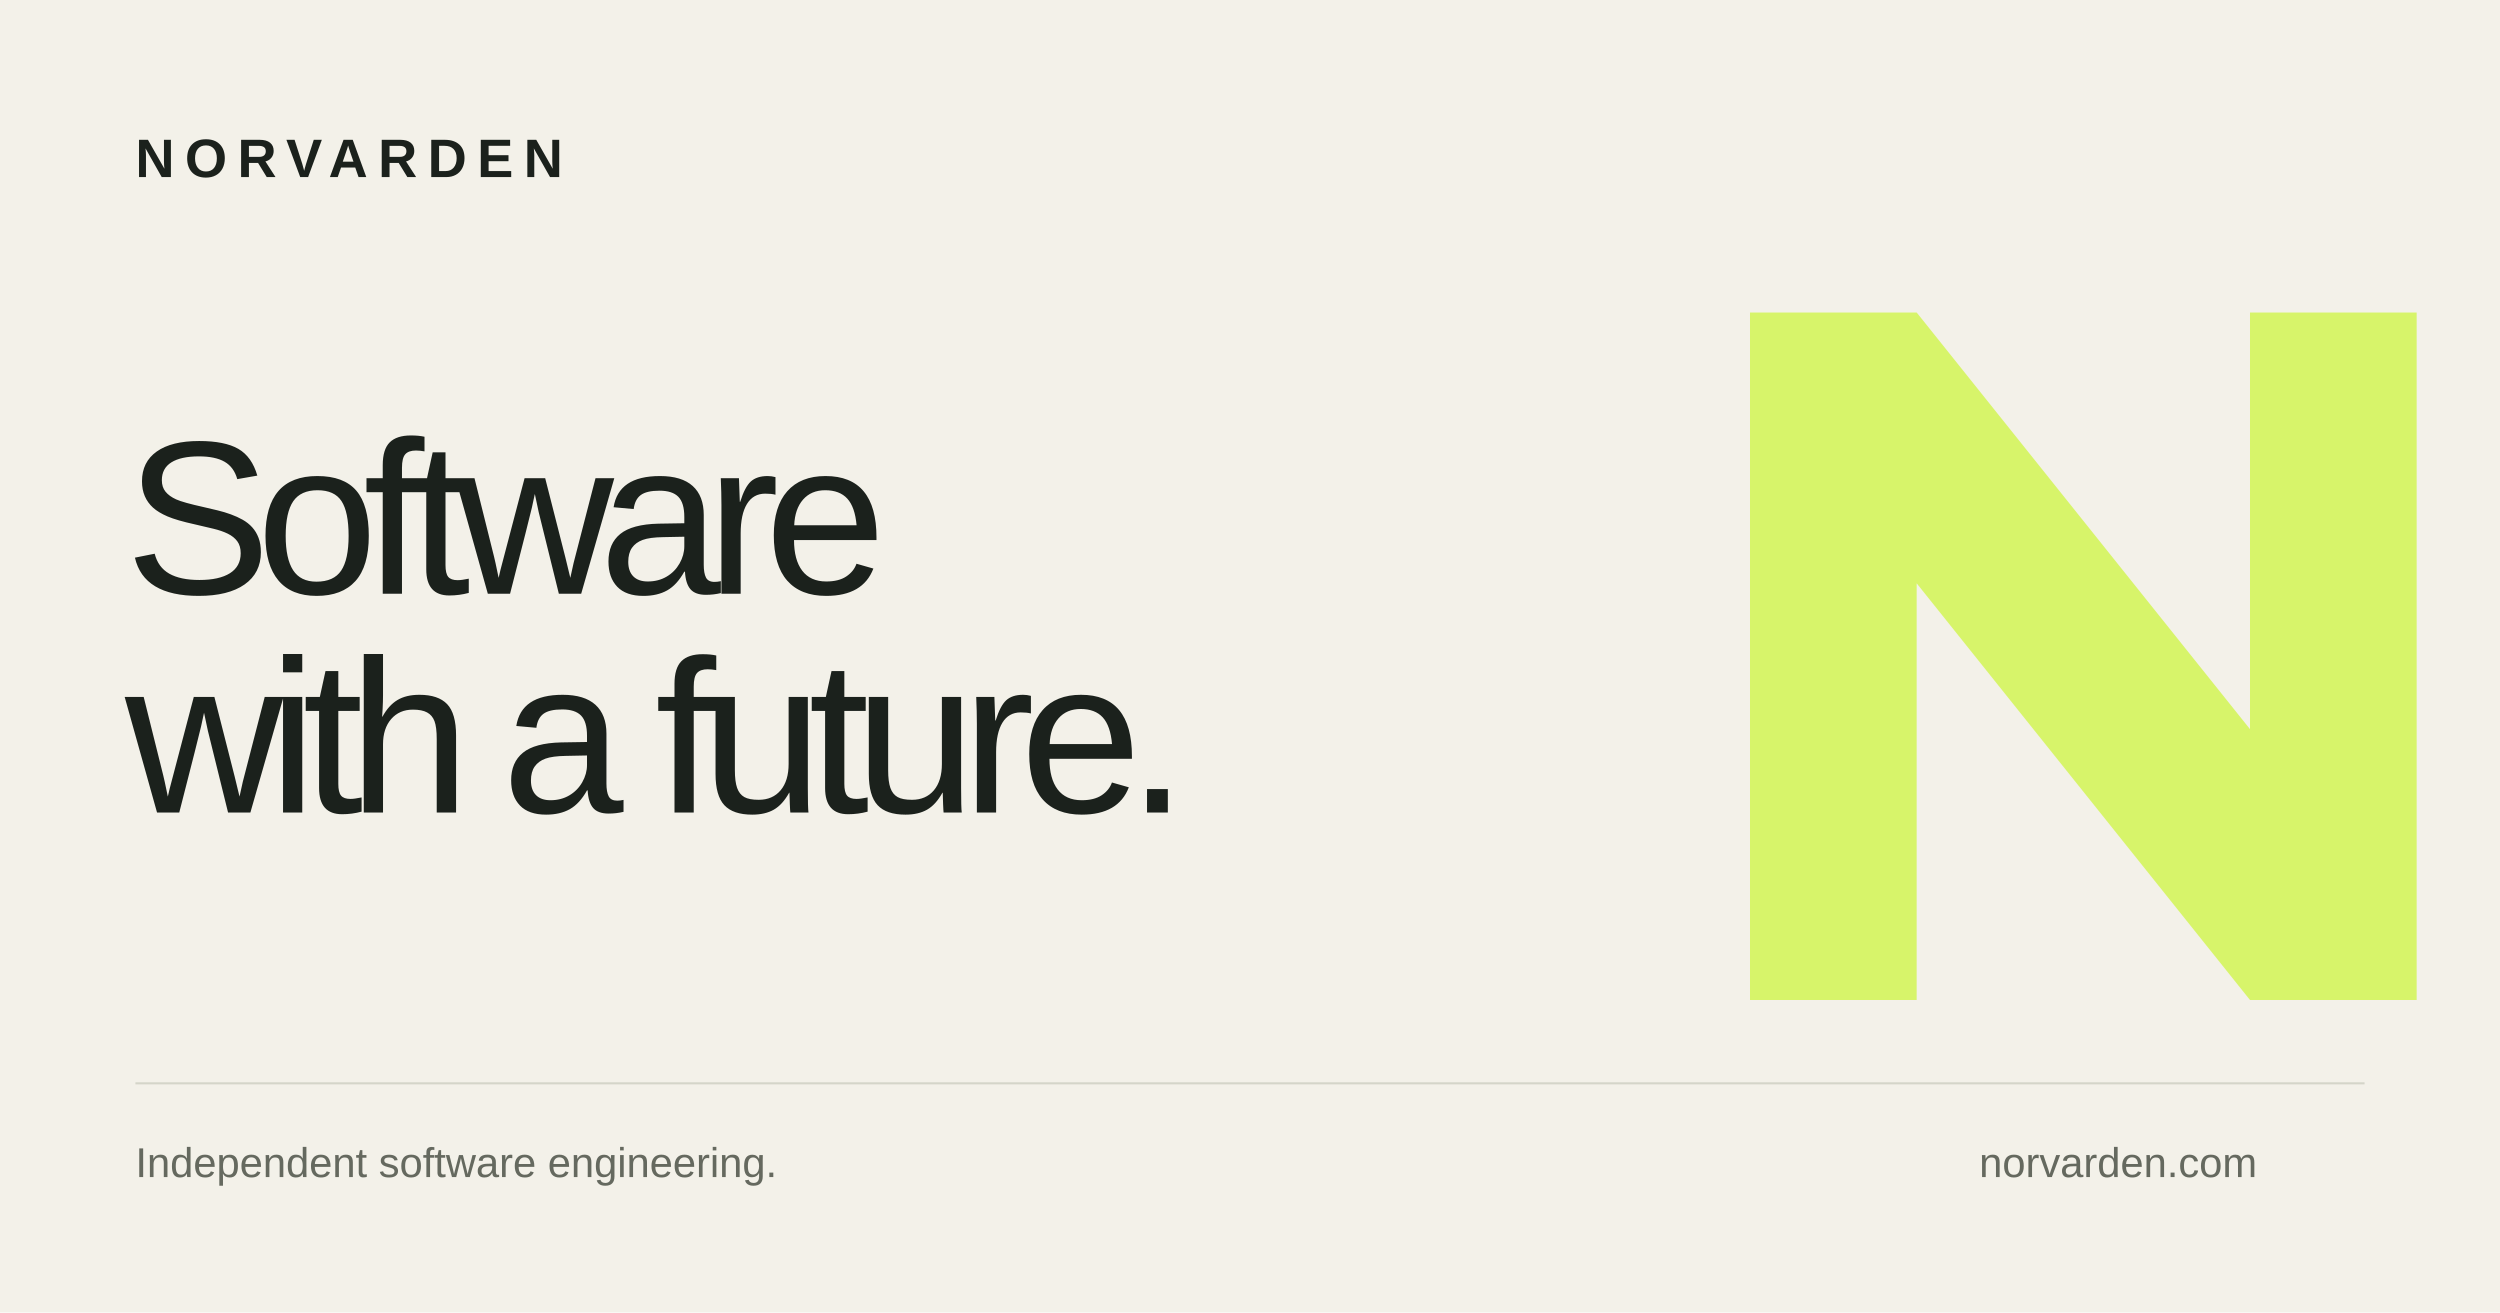
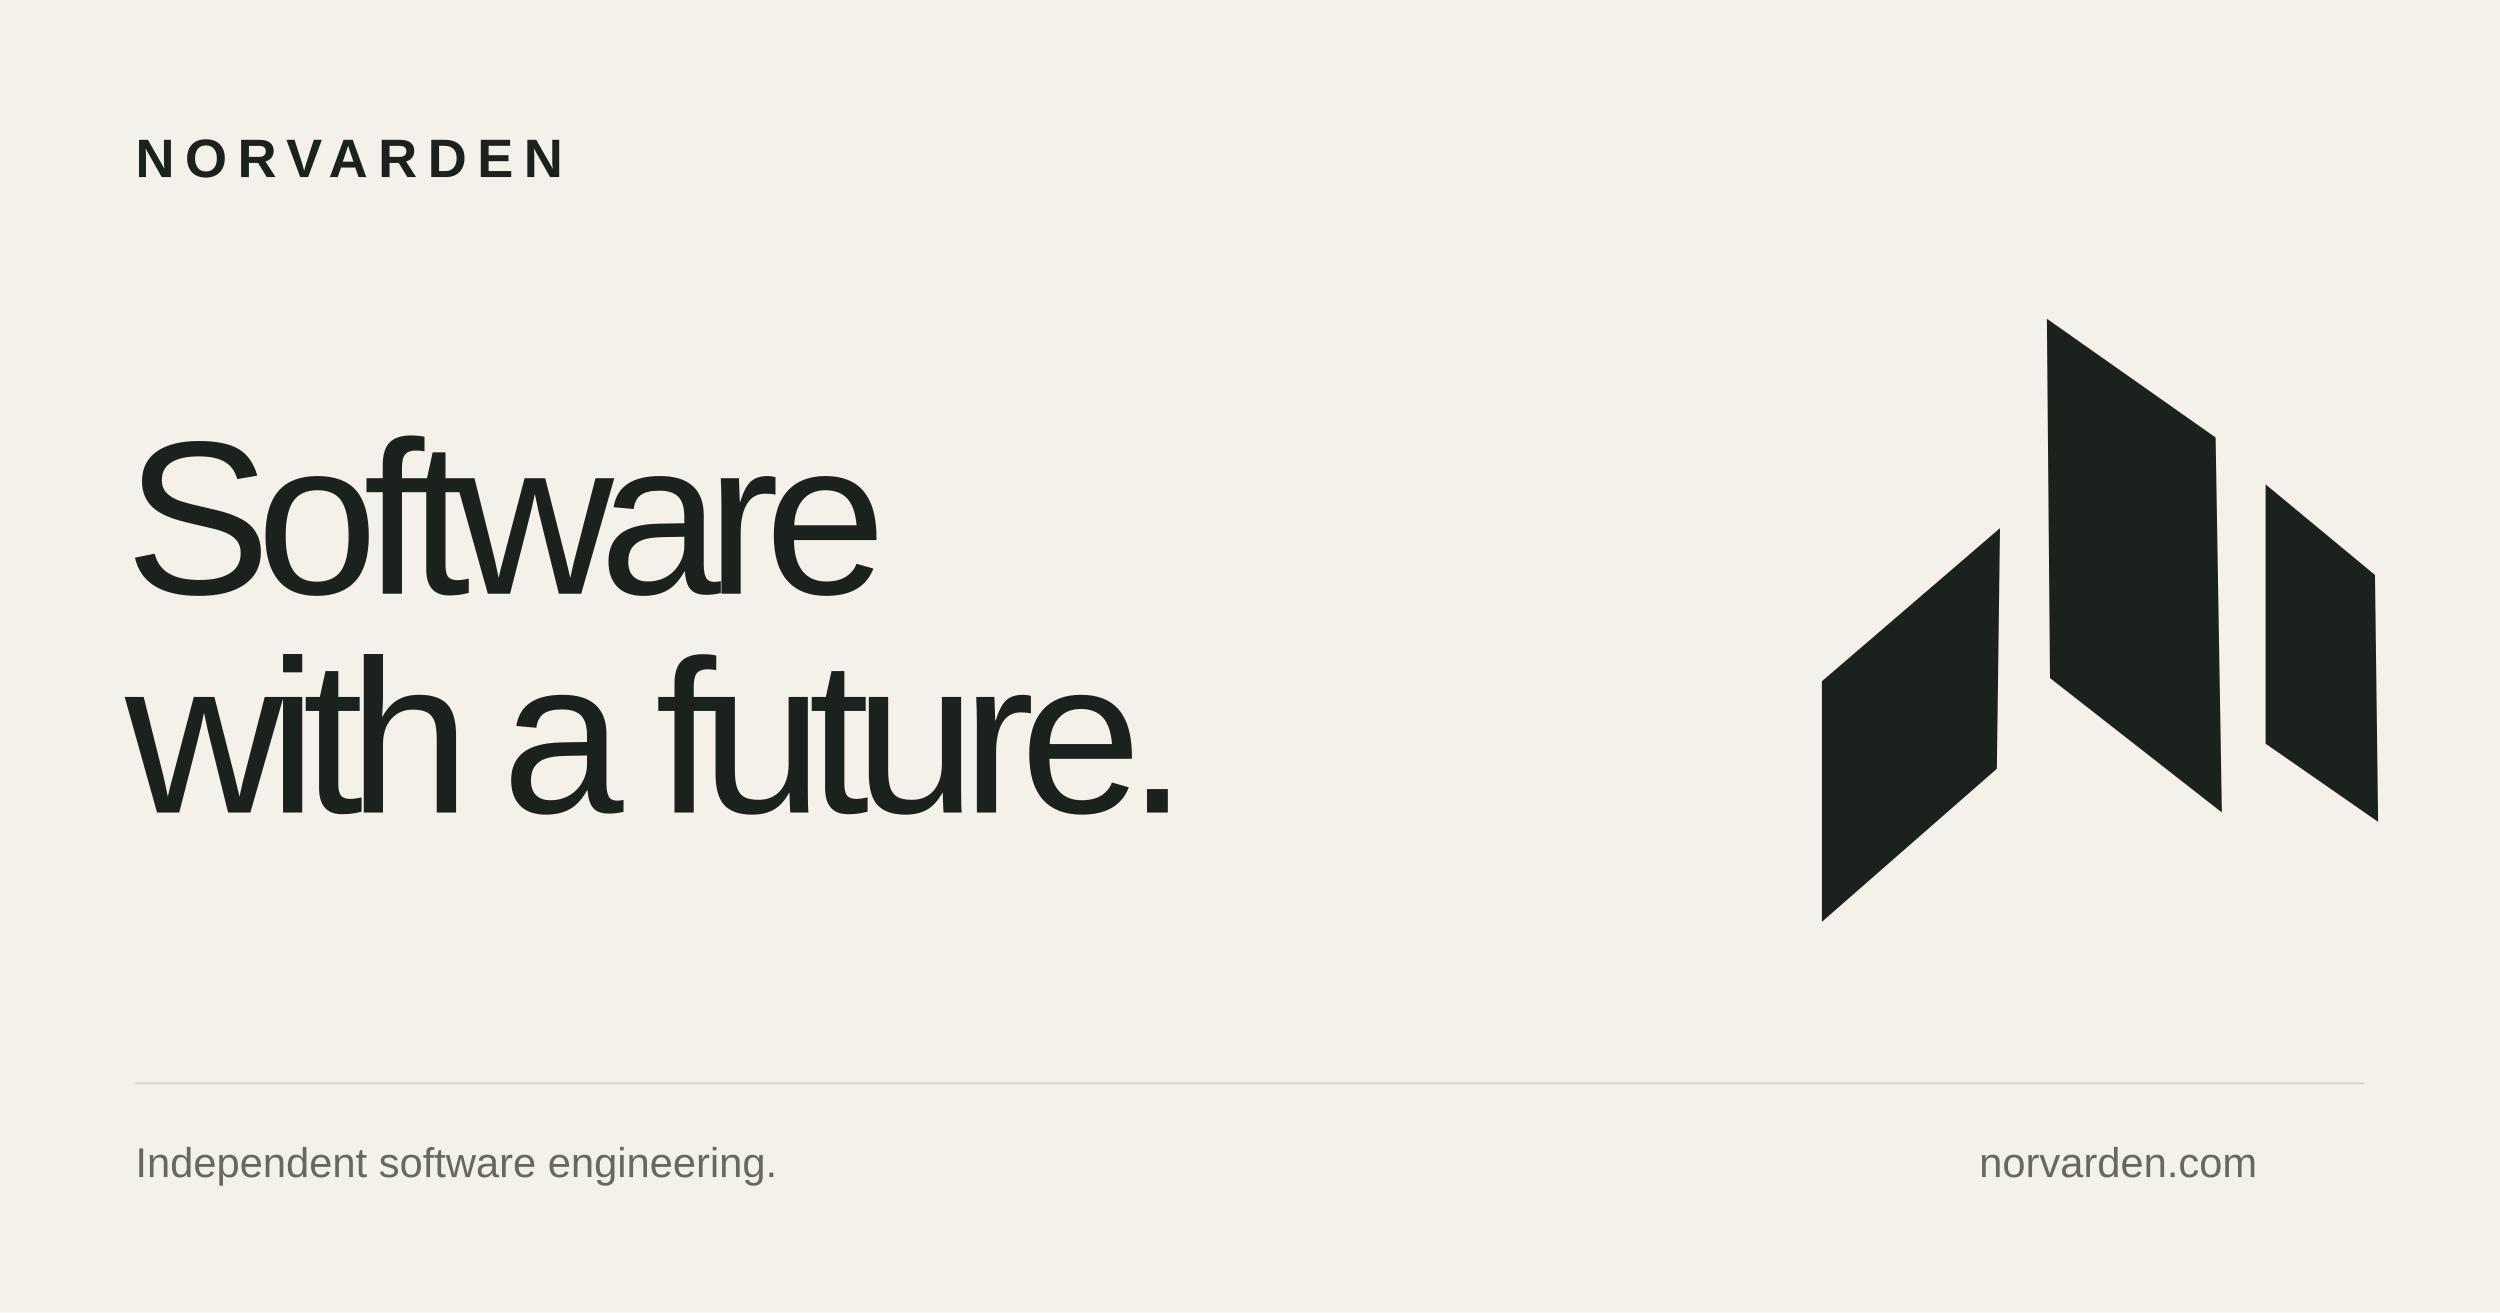
<svg xmlns="http://www.w3.org/2000/svg" width="1200" height="630" viewBox="0 0 1200 630">
  <rect width="1200" height="630" fill="#f3f1e9" />
-   <path d="M840 480V150h80l160 200V150h80v330h-80L920 280v200Z" fill="#d7f46a" />
+   <g transform="translate(870 150) scale(1.5)">
+     <path d="M3 118 L60 69 L59 146 L3 195Z" fill="#1b211c" />
+     <path d="M75 2 L129 40 L131 160 L76 117Z" fill="#1b211c" />
+     <path d="M145 55 L180 84 L181 163 L145 138Z" fill="#1b211c" />
+   </g>
  <text x="65" y="85" font-family="Arial,sans-serif" font-size="26" font-weight="bold" letter-spacing="5" fill="#1b211c">NORVARDEN</text>
  <text x="60" y="285" font-family="Arial,sans-serif" font-size="105" letter-spacing="-7" fill="#1b211c">Software</text>
  <text x="60" y="390" font-family="Arial,sans-serif" font-size="105" letter-spacing="-7" fill="#1b211c">with a future.</text>
  <path d="M65 520H1135" stroke="#d4d5c9" />
  <text x="65" y="565" font-family="Arial,sans-serif" font-size="20" fill="#65695f">Independent software engineering.</text>
  <text x="950" y="565" font-family="Arial,sans-serif" font-size="20" fill="#65695f">norvarden.com</text>
</svg>
